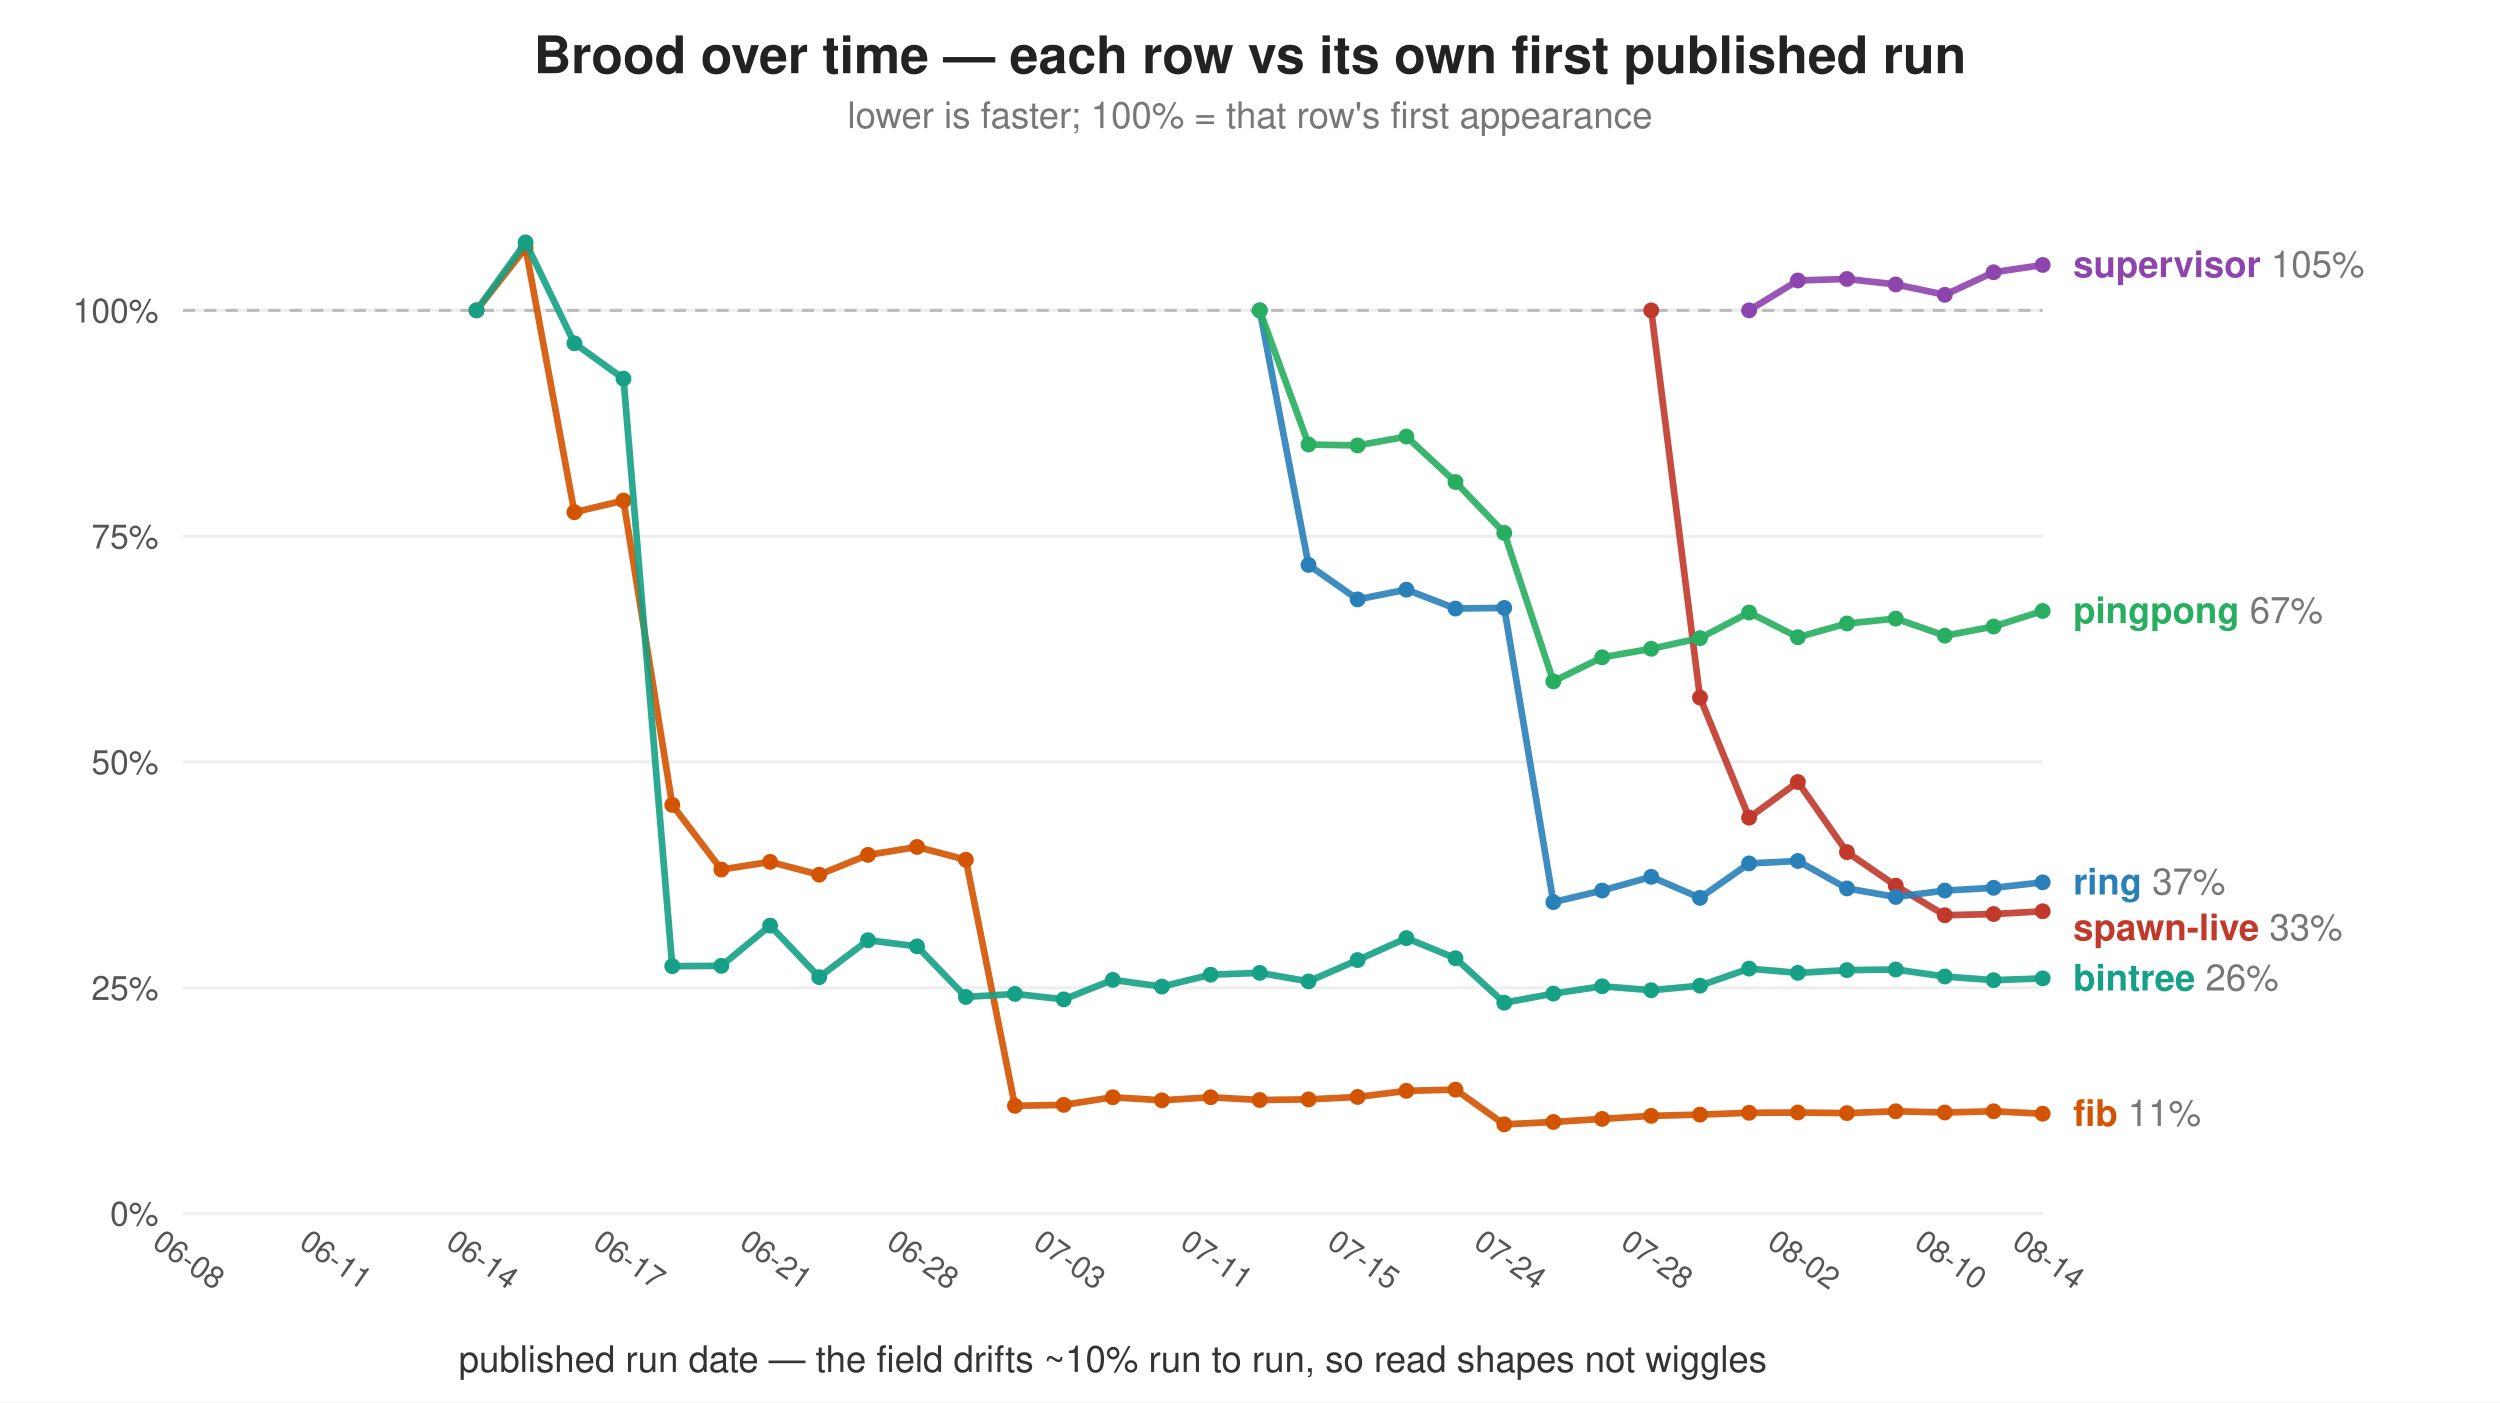
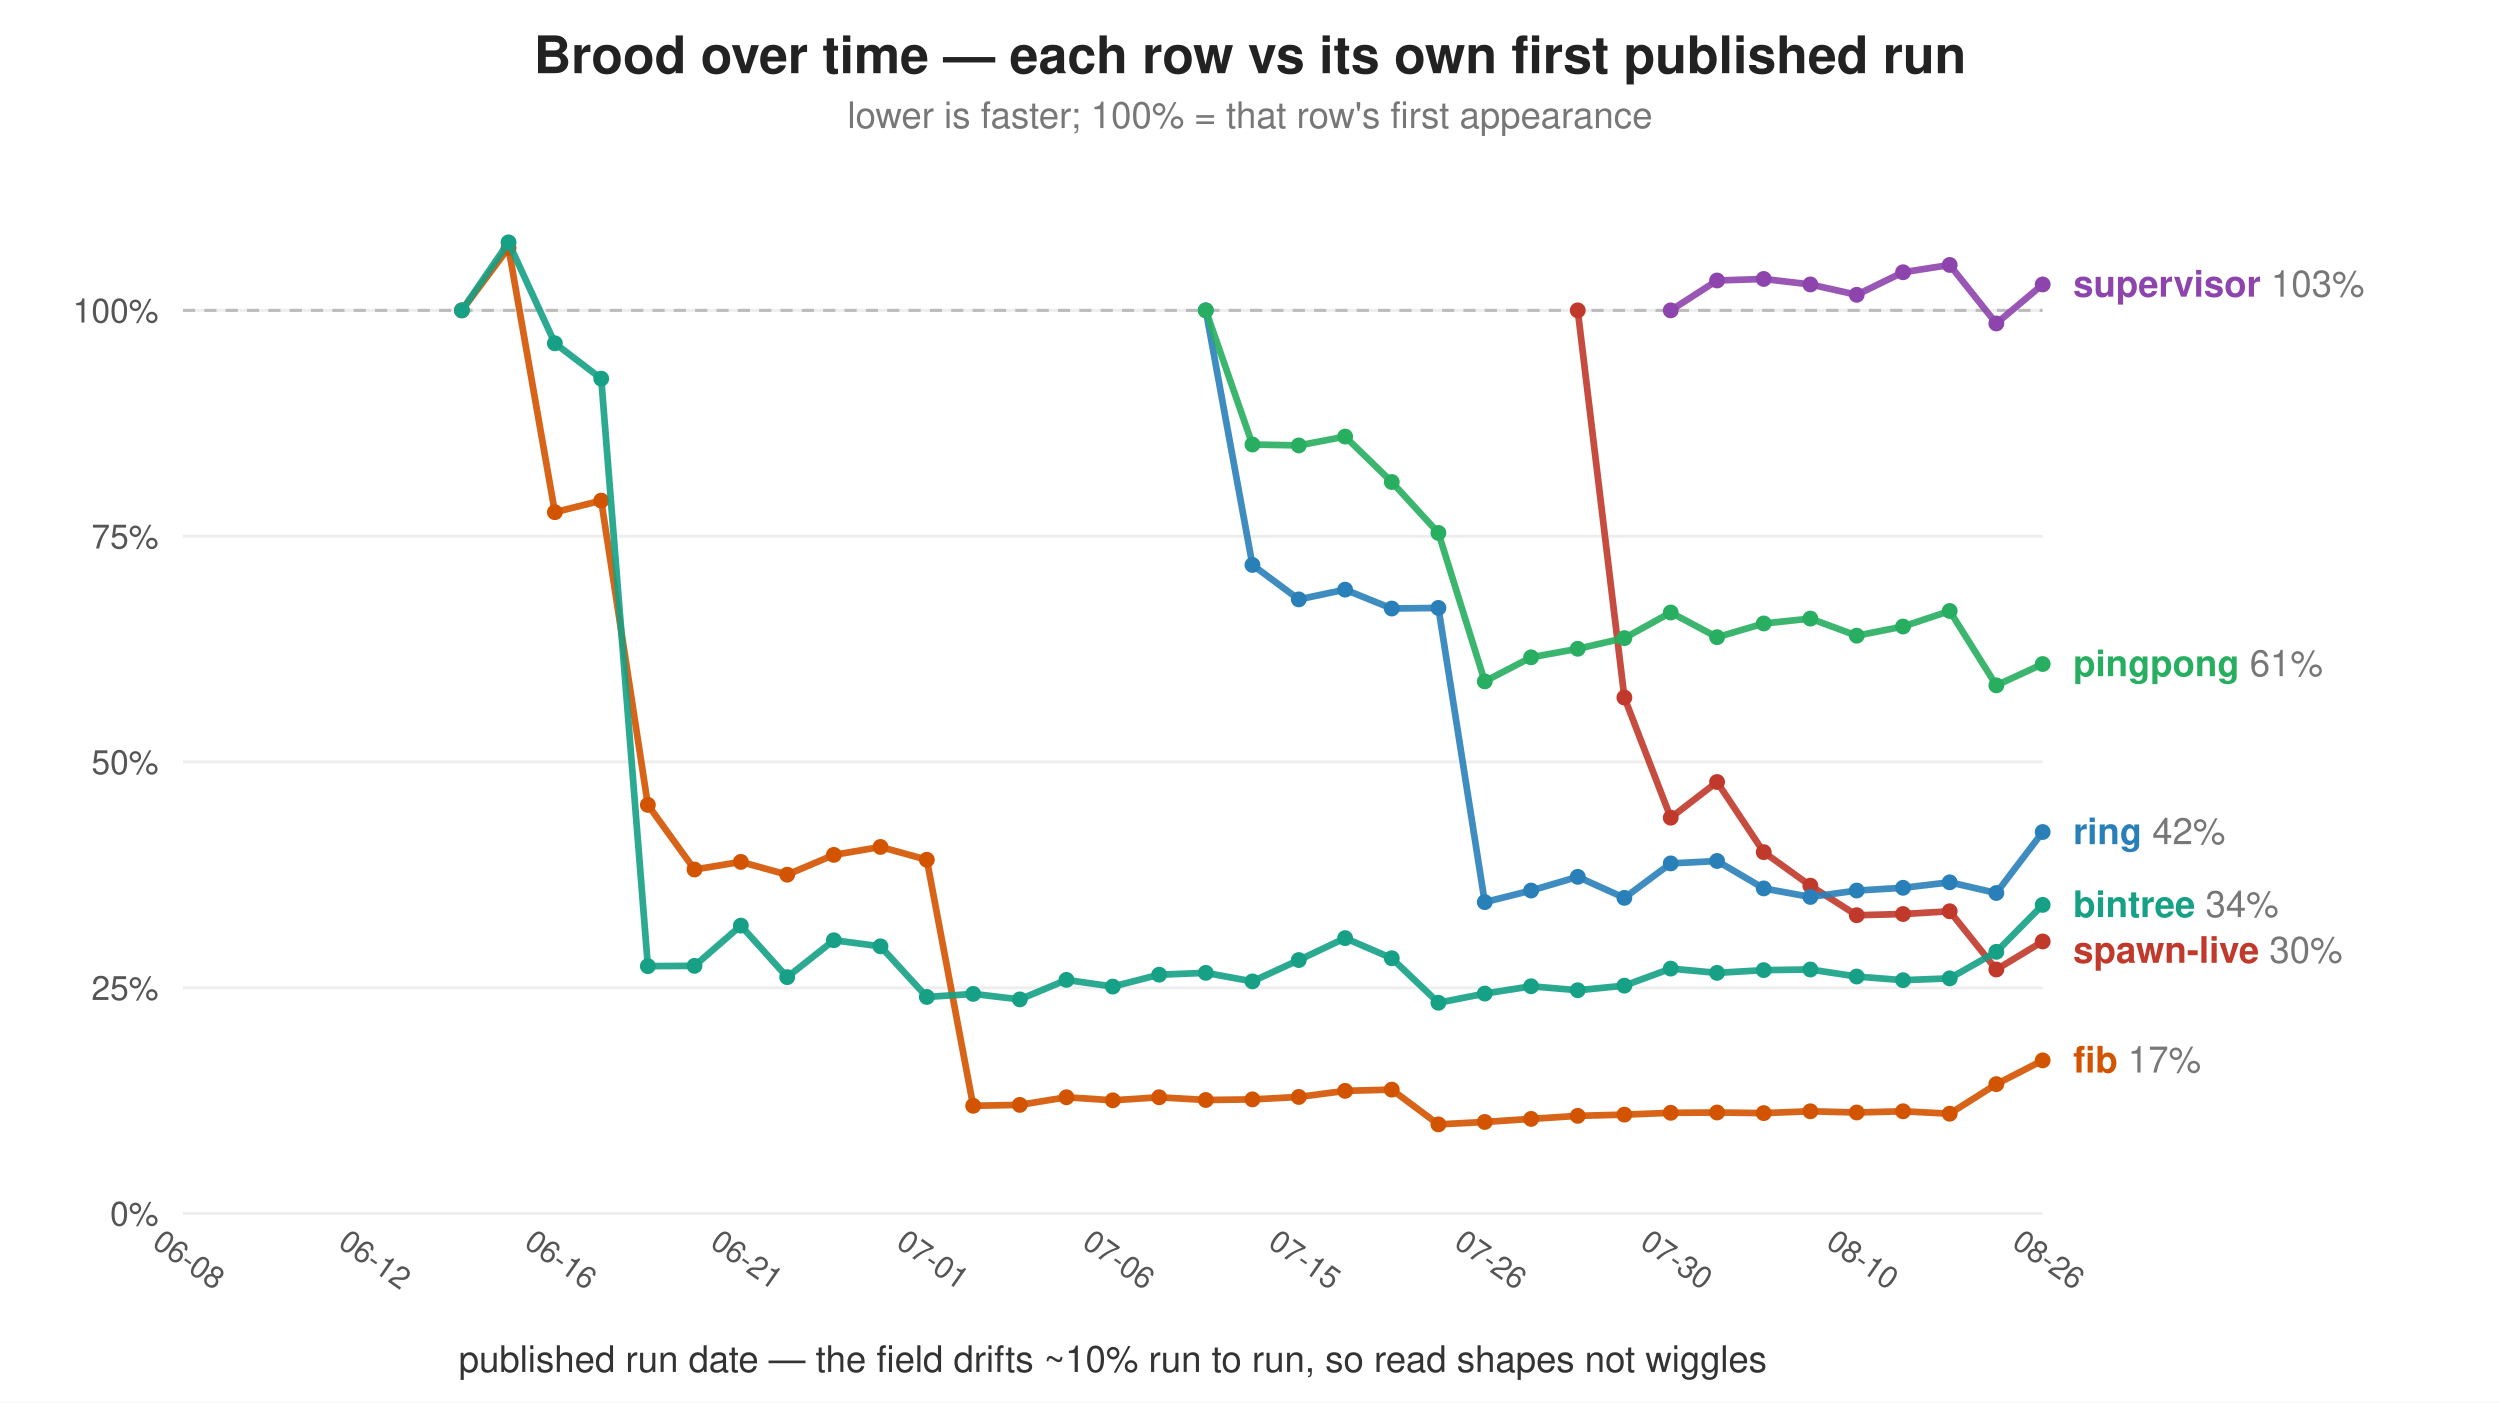
<svg xmlns="http://www.w3.org/2000/svg" width="820" height="460" viewBox="0 0 820 460" font-family="system-ui,Segoe UI,Helvetica,Arial,sans-serif">
  <rect width="820" height="460" fill="#ffffff" />
  <text x="410.0" y="24" text-anchor="middle" font-size="17" font-weight="700" fill="#222">Brood over time — each row vs its own first published run</text>
  <text x="410.0" y="42" text-anchor="middle" font-size="12" fill="#777">lower is faster; 100% = that row's first appearance</text>
  <line x1="60" y1="398.0" x2="670" y2="398.0" stroke="#eee" />
  <text x="52" y="402.0" text-anchor="end" font-size="11" fill="#555">0%</text>
  <line x1="60" y1="324.0" x2="670" y2="324.0" stroke="#eee" />
  <text x="52" y="328.0" text-anchor="end" font-size="11" fill="#555">25%</text>
  <line x1="60" y1="249.9" x2="670" y2="249.9" stroke="#eee" />
  <text x="52" y="253.9" text-anchor="end" font-size="11" fill="#555">50%</text>
  <line x1="60" y1="175.9" x2="670" y2="175.9" stroke="#eee" />
  <text x="52" y="179.9" text-anchor="end" font-size="11" fill="#555">75%</text>
  <line x1="60" y1="101.8" x2="670" y2="101.8" stroke="#eee" />
  <text x="52" y="105.8" text-anchor="end" font-size="11" fill="#555">100%</text>
  <line x1="60" y1="101.8" x2="670" y2="101.8" stroke="#bbb" stroke-dasharray="4,3" />
  <text x="60.0" y="416" text-anchor="middle" font-size="10" fill="#555" transform="rotate(35 60.0 416)">06-08</text>
-   <text x="108.2" y="416" text-anchor="middle" font-size="10" fill="#555" transform="rotate(35 108.2 416)">06-11</text>
-   <text x="156.3" y="416" text-anchor="middle" font-size="10" fill="#555" transform="rotate(35 156.3 416)">06-14</text>
-   <text x="204.5" y="416" text-anchor="middle" font-size="10" fill="#555" transform="rotate(35 204.5 416)">06-17</text>
-   <text x="252.6" y="416" text-anchor="middle" font-size="10" fill="#555" transform="rotate(35 252.6 416)">06-21</text>
-   <text x="300.8" y="416" text-anchor="middle" font-size="10" fill="#555" transform="rotate(35 300.8 416)">06-28</text>
-   <text x="348.9" y="416" text-anchor="middle" font-size="10" fill="#555" transform="rotate(35 348.9 416)">07-03</text>
-   <text x="397.1" y="416" text-anchor="middle" font-size="10" fill="#555" transform="rotate(35 397.1 416)">07-11</text>
-   <text x="445.3" y="416" text-anchor="middle" font-size="10" fill="#555" transform="rotate(35 445.3 416)">07-15</text>
-   <text x="493.4" y="416" text-anchor="middle" font-size="10" fill="#555" transform="rotate(35 493.4 416)">07-24</text>
-   <text x="541.6" y="416" text-anchor="middle" font-size="10" fill="#555" transform="rotate(35 541.6 416)">07-28</text>
-   <text x="589.7" y="416" text-anchor="middle" font-size="10" fill="#555" transform="rotate(35 589.7 416)">08-02</text>
-   <text x="637.9" y="416" text-anchor="middle" font-size="10" fill="#555" transform="rotate(35 637.9 416)">08-10</text>
-   <text x="670.0" y="416" text-anchor="middle" font-size="10" fill="#555" transform="rotate(35 670.0 416)">08-14</text>
-   <polyline fill="none" stroke="#c0392b" stroke-width="2.2" stroke-opacity="0.9" points="541.6,101.8 557.6,228.8 573.7,268.2 589.7,256.5 605.8,279.5 621.8,290.5 637.9,300.2 653.9,299.8 670.0,298.9" />
-   <circle cx="541.6" cy="101.8" r="2.6" fill="#c0392b" />
-   <circle cx="557.6" cy="228.8" r="2.6" fill="#c0392b" />
-   <circle cx="573.7" cy="268.2" r="2.6" fill="#c0392b" />
-   <circle cx="589.7" cy="256.5" r="2.6" fill="#c0392b" />
-   <circle cx="605.8" cy="279.5" r="2.6" fill="#c0392b" />
-   <circle cx="621.8" cy="290.5" r="2.6" fill="#c0392b" />
-   <circle cx="637.9" cy="300.2" r="2.6" fill="#c0392b" />
-   <circle cx="653.9" cy="299.8" r="2.6" fill="#c0392b" />
-   <circle cx="670.0" cy="298.9" r="2.6" fill="#c0392b" />
-   <polyline fill="none" stroke="#8e44ad" stroke-width="2.2" stroke-opacity="0.9" points="573.7,101.8 589.7,92.0 605.8,91.5 621.8,93.3 637.9,96.7 653.9,89.3 670.0,86.9" />
-   <circle cx="573.7" cy="101.8" r="2.6" fill="#8e44ad" />
-   <circle cx="589.7" cy="92.0" r="2.6" fill="#8e44ad" />
-   <circle cx="605.8" cy="91.5" r="2.6" fill="#8e44ad" />
-   <circle cx="621.8" cy="93.3" r="2.6" fill="#8e44ad" />
-   <circle cx="637.9" cy="96.7" r="2.6" fill="#8e44ad" />
-   <circle cx="653.9" cy="89.3" r="2.6" fill="#8e44ad" />
-   <circle cx="670.0" cy="86.9" r="2.6" fill="#8e44ad" />
-   <polyline fill="none" stroke="#2980b9" stroke-width="2.2" stroke-opacity="0.9" points="413.2,101.8 429.2,185.3 445.3,196.6 461.3,193.4 477.4,199.6 493.4,199.4 509.5,295.9 525.5,292.1 541.6,287.6 557.6,294.5 573.7,283.2 589.7,282.4 605.8,291.4 621.8,294.2 637.9,292.1 653.9,291.2 670.0,289.4" />
-   <circle cx="413.2" cy="101.8" r="2.6" fill="#2980b9" />
-   <circle cx="429.2" cy="185.3" r="2.6" fill="#2980b9" />
-   <circle cx="445.3" cy="196.6" r="2.6" fill="#2980b9" />
-   <circle cx="461.3" cy="193.4" r="2.6" fill="#2980b9" />
-   <circle cx="477.4" cy="199.6" r="2.6" fill="#2980b9" />
-   <circle cx="493.4" cy="199.4" r="2.6" fill="#2980b9" />
-   <circle cx="509.5" cy="295.9" r="2.6" fill="#2980b9" />
-   <circle cx="525.5" cy="292.1" r="2.6" fill="#2980b9" />
-   <circle cx="541.6" cy="287.6" r="2.6" fill="#2980b9" />
-   <circle cx="557.6" cy="294.5" r="2.6" fill="#2980b9" />
-   <circle cx="573.7" cy="283.2" r="2.6" fill="#2980b9" />
-   <circle cx="589.7" cy="282.4" r="2.6" fill="#2980b9" />
-   <circle cx="605.8" cy="291.4" r="2.6" fill="#2980b9" />
-   <circle cx="621.8" cy="294.2" r="2.6" fill="#2980b9" />
-   <circle cx="637.9" cy="292.1" r="2.6" fill="#2980b9" />
-   <circle cx="653.9" cy="291.2" r="2.6" fill="#2980b9" />
-   <circle cx="670.0" cy="289.4" r="2.6" fill="#2980b9" />
-   <polyline fill="none" stroke="#27ae60" stroke-width="2.2" stroke-opacity="0.9" points="413.2,101.8 429.2,145.8 445.3,146.1 461.3,143.2 477.4,158.1 493.4,174.8 509.5,223.5 525.5,215.6 541.6,212.8 557.6,209.3 573.7,200.9 589.7,209.0 605.8,204.5 621.8,202.9 637.9,208.5 653.9,205.5 670.0,200.4" />
-   <circle cx="413.2" cy="101.8" r="2.6" fill="#27ae60" />
-   <circle cx="429.2" cy="145.8" r="2.6" fill="#27ae60" />
-   <circle cx="445.3" cy="146.1" r="2.6" fill="#27ae60" />
-   <circle cx="461.3" cy="143.2" r="2.6" fill="#27ae60" />
-   <circle cx="477.4" cy="158.1" r="2.6" fill="#27ae60" />
-   <circle cx="493.4" cy="174.8" r="2.6" fill="#27ae60" />
-   <circle cx="509.5" cy="223.5" r="2.6" fill="#27ae60" />
-   <circle cx="525.5" cy="215.6" r="2.6" fill="#27ae60" />
-   <circle cx="541.6" cy="212.8" r="2.6" fill="#27ae60" />
-   <circle cx="557.6" cy="209.3" r="2.6" fill="#27ae60" />
-   <circle cx="573.7" cy="200.9" r="2.6" fill="#27ae60" />
-   <circle cx="589.7" cy="209.0" r="2.6" fill="#27ae60" />
-   <circle cx="605.8" cy="204.5" r="2.6" fill="#27ae60" />
-   <circle cx="621.8" cy="202.9" r="2.6" fill="#27ae60" />
-   <circle cx="637.9" cy="208.5" r="2.6" fill="#27ae60" />
-   <circle cx="653.9" cy="205.5" r="2.6" fill="#27ae60" />
-   <circle cx="670.0" cy="200.4" r="2.6" fill="#27ae60" />
-   <polyline fill="none" stroke="#d35400" stroke-width="2.2" stroke-opacity="0.9" points="156.3,101.8 172.4,81.3 188.4,168.0 204.5,164.2 220.5,264.0 236.6,285.2 252.6,282.7 268.7,286.9 284.7,280.4 300.8,277.8 316.8,282.0 332.9,362.7 348.9,362.4 365.0,359.9 381.1,360.9 397.1,359.9 413.2,360.8 429.2,360.6 445.3,359.8 461.3,357.8 477.4,357.4 493.4,368.8 509.5,368.0 525.5,367.0 541.6,366.0 557.6,365.6 573.7,365.0 589.7,364.9 605.8,365.1 621.8,364.5 637.9,364.9 653.9,364.5 670.0,365.3" />
-   <circle cx="156.3" cy="101.8" r="2.6" fill="#d35400" />
-   <circle cx="172.4" cy="81.3" r="2.6" fill="#d35400" />
-   <circle cx="188.4" cy="168.0" r="2.6" fill="#d35400" />
-   <circle cx="204.5" cy="164.2" r="2.6" fill="#d35400" />
-   <circle cx="220.5" cy="264.0" r="2.6" fill="#d35400" />
-   <circle cx="236.6" cy="285.2" r="2.6" fill="#d35400" />
-   <circle cx="252.6" cy="282.7" r="2.6" fill="#d35400" />
-   <circle cx="268.7" cy="286.9" r="2.6" fill="#d35400" />
-   <circle cx="284.7" cy="280.4" r="2.6" fill="#d35400" />
-   <circle cx="300.8" cy="277.8" r="2.6" fill="#d35400" />
-   <circle cx="316.8" cy="282.0" r="2.6" fill="#d35400" />
-   <circle cx="332.9" cy="362.7" r="2.6" fill="#d35400" />
-   <circle cx="348.9" cy="362.4" r="2.6" fill="#d35400" />
-   <circle cx="365.0" cy="359.9" r="2.6" fill="#d35400" />
-   <circle cx="381.1" cy="360.9" r="2.6" fill="#d35400" />
-   <circle cx="397.1" cy="359.9" r="2.6" fill="#d35400" />
-   <circle cx="413.2" cy="360.8" r="2.6" fill="#d35400" />
-   <circle cx="429.2" cy="360.6" r="2.6" fill="#d35400" />
-   <circle cx="445.3" cy="359.8" r="2.6" fill="#d35400" />
-   <circle cx="461.3" cy="357.8" r="2.6" fill="#d35400" />
-   <circle cx="477.4" cy="357.4" r="2.6" fill="#d35400" />
-   <circle cx="493.4" cy="368.8" r="2.6" fill="#d35400" />
-   <circle cx="509.5" cy="368.0" r="2.6" fill="#d35400" />
-   <circle cx="525.5" cy="367.0" r="2.6" fill="#d35400" />
-   <circle cx="541.6" cy="366.0" r="2.6" fill="#d35400" />
-   <circle cx="557.6" cy="365.6" r="2.6" fill="#d35400" />
-   <circle cx="573.7" cy="365.0" r="2.6" fill="#d35400" />
-   <circle cx="589.7" cy="364.9" r="2.6" fill="#d35400" />
-   <circle cx="605.8" cy="365.1" r="2.6" fill="#d35400" />
-   <circle cx="621.8" cy="364.5" r="2.6" fill="#d35400" />
-   <circle cx="637.9" cy="364.9" r="2.6" fill="#d35400" />
-   <circle cx="653.9" cy="364.5" r="2.6" fill="#d35400" />
-   <circle cx="670.0" cy="365.3" r="2.6" fill="#d35400" />
-   <polyline fill="none" stroke="#16a085" stroke-width="2.2" stroke-opacity="0.9" points="156.3,101.8 172.4,79.5 188.4,112.6 204.5,124.2 220.5,316.9 236.6,316.8 252.6,303.6 268.7,320.5 284.7,308.4 300.8,310.4 316.8,327.0 332.9,326.0 348.9,327.8 365.0,321.4 381.1,323.6 397.1,319.7 413.2,319.1 429.2,321.9 445.3,314.9 461.3,307.7 477.4,314.3 493.4,328.9 509.5,325.9 525.5,323.5 541.6,324.8 557.6,323.3 573.7,317.7 589.7,319.1 605.8,318.2 621.8,318.0 637.9,320.3 653.9,321.5 670.0,320.9" />
-   <circle cx="156.3" cy="101.8" r="2.6" fill="#16a085" />
-   <circle cx="172.4" cy="79.5" r="2.6" fill="#16a085" />
-   <circle cx="188.4" cy="112.6" r="2.6" fill="#16a085" />
-   <circle cx="204.5" cy="124.2" r="2.6" fill="#16a085" />
-   <circle cx="220.5" cy="316.9" r="2.6" fill="#16a085" />
-   <circle cx="236.6" cy="316.8" r="2.6" fill="#16a085" />
-   <circle cx="252.6" cy="303.6" r="2.6" fill="#16a085" />
-   <circle cx="268.7" cy="320.5" r="2.6" fill="#16a085" />
-   <circle cx="284.7" cy="308.4" r="2.6" fill="#16a085" />
-   <circle cx="300.8" cy="310.4" r="2.6" fill="#16a085" />
-   <circle cx="316.8" cy="327.0" r="2.6" fill="#16a085" />
-   <circle cx="332.9" cy="326.0" r="2.6" fill="#16a085" />
-   <circle cx="348.9" cy="327.8" r="2.6" fill="#16a085" />
-   <circle cx="365.0" cy="321.4" r="2.6" fill="#16a085" />
-   <circle cx="381.1" cy="323.6" r="2.6" fill="#16a085" />
-   <circle cx="397.1" cy="319.7" r="2.6" fill="#16a085" />
-   <circle cx="413.2" cy="319.1" r="2.6" fill="#16a085" />
-   <circle cx="429.2" cy="321.9" r="2.6" fill="#16a085" />
-   <circle cx="445.3" cy="314.9" r="2.6" fill="#16a085" />
-   <circle cx="461.3" cy="307.7" r="2.6" fill="#16a085" />
-   <circle cx="477.4" cy="314.3" r="2.6" fill="#16a085" />
-   <circle cx="493.4" cy="328.9" r="2.6" fill="#16a085" />
-   <circle cx="509.5" cy="325.9" r="2.6" fill="#16a085" />
-   <circle cx="525.5" cy="323.5" r="2.6" fill="#16a085" />
-   <circle cx="541.6" cy="324.8" r="2.6" fill="#16a085" />
-   <circle cx="557.6" cy="323.3" r="2.6" fill="#16a085" />
-   <circle cx="573.7" cy="317.7" r="2.6" fill="#16a085" />
-   <circle cx="589.7" cy="319.1" r="2.6" fill="#16a085" />
-   <circle cx="605.8" cy="318.2" r="2.6" fill="#16a085" />
-   <circle cx="621.8" cy="318.0" r="2.6" fill="#16a085" />
-   <circle cx="637.9" cy="320.3" r="2.6" fill="#16a085" />
-   <circle cx="653.9" cy="321.5" r="2.6" fill="#16a085" />
-   <circle cx="670.0" cy="320.9" r="2.6" fill="#16a085" />
-   <text x="680" y="90.9" font-size="12" font-weight="600" fill="#8e44ad">supervisor <tspan font-weight="400" fill="#777">105%</tspan>
+   <text x="121.0" y="416" text-anchor="middle" font-size="10" fill="#555" transform="rotate(35 121.0 416)">06-12</text>
+   <text x="182.0" y="416" text-anchor="middle" font-size="10" fill="#555" transform="rotate(35 182.0 416)">06-16</text>
+   <text x="243.0" y="416" text-anchor="middle" font-size="10" fill="#555" transform="rotate(35 243.0 416)">06-21</text>
+   <text x="304.0" y="416" text-anchor="middle" font-size="10" fill="#555" transform="rotate(35 304.0 416)">07-01</text>
+   <text x="365.0" y="416" text-anchor="middle" font-size="10" fill="#555" transform="rotate(35 365.0 416)">07-06</text>
+   <text x="426.0" y="416" text-anchor="middle" font-size="10" fill="#555" transform="rotate(35 426.0 416)">07-15</text>
+   <text x="487.0" y="416" text-anchor="middle" font-size="10" fill="#555" transform="rotate(35 487.0 416)">07-26</text>
+   <text x="548.0" y="416" text-anchor="middle" font-size="10" fill="#555" transform="rotate(35 548.0 416)">07-30</text>
+   <text x="609.0" y="416" text-anchor="middle" font-size="10" fill="#555" transform="rotate(35 609.0 416)">08-10</text>
+   <text x="670.0" y="416" text-anchor="middle" font-size="10" fill="#555" transform="rotate(35 670.0 416)">08-26</text>
+   <polyline fill="none" stroke="#c0392b" stroke-width="2.2" stroke-opacity="0.9" points="517.5,101.8 532.8,228.8 548.0,268.2 563.2,256.5 578.5,279.5 593.8,290.5 609.0,300.2 624.2,299.8 639.5,298.9 654.8,318.0 670.0,308.8" />
+   <circle cx="517.5" cy="101.8" r="2.6" fill="#c0392b" />
+   <circle cx="532.8" cy="228.8" r="2.6" fill="#c0392b" />
+   <circle cx="548.0" cy="268.2" r="2.6" fill="#c0392b" />
+   <circle cx="563.2" cy="256.5" r="2.6" fill="#c0392b" />
+   <circle cx="578.5" cy="279.5" r="2.6" fill="#c0392b" />
+   <circle cx="593.8" cy="290.5" r="2.6" fill="#c0392b" />
+   <circle cx="609.0" cy="300.2" r="2.6" fill="#c0392b" />
+   <circle cx="624.2" cy="299.8" r="2.6" fill="#c0392b" />
+   <circle cx="639.5" cy="298.9" r="2.6" fill="#c0392b" />
+   <circle cx="654.8" cy="318.0" r="2.6" fill="#c0392b" />
+   <circle cx="670.0" cy="308.8" r="2.6" fill="#c0392b" />
+   <polyline fill="none" stroke="#8e44ad" stroke-width="2.2" stroke-opacity="0.9" points="548.0,101.8 563.2,92.0 578.5,91.5 593.8,93.3 609.0,96.7 624.2,89.3 639.5,86.9 654.8,106.1 670.0,93.3" />
+   <circle cx="548.0" cy="101.8" r="2.6" fill="#8e44ad" />
+   <circle cx="563.2" cy="92.0" r="2.6" fill="#8e44ad" />
+   <circle cx="578.5" cy="91.5" r="2.6" fill="#8e44ad" />
+   <circle cx="593.8" cy="93.3" r="2.6" fill="#8e44ad" />
+   <circle cx="609.0" cy="96.7" r="2.6" fill="#8e44ad" />
+   <circle cx="624.2" cy="89.3" r="2.6" fill="#8e44ad" />
+   <circle cx="639.5" cy="86.9" r="2.6" fill="#8e44ad" />
+   <circle cx="654.8" cy="106.1" r="2.6" fill="#8e44ad" />
+   <circle cx="670.0" cy="93.3" r="2.6" fill="#8e44ad" />
+   <polyline fill="none" stroke="#2980b9" stroke-width="2.2" stroke-opacity="0.9" points="395.5,101.8 410.8,185.3 426.0,196.6 441.2,193.4 456.5,199.6 471.8,199.4 487.0,295.9 502.2,292.1 517.5,287.6 532.8,294.5 548.0,283.2 563.2,282.4 578.5,291.4 593.8,294.2 609.0,292.1 624.2,291.2 639.5,289.4 654.8,292.9 670.0,272.9" />
+   <circle cx="395.5" cy="101.8" r="2.6" fill="#2980b9" />
+   <circle cx="410.8" cy="185.3" r="2.6" fill="#2980b9" />
+   <circle cx="426.0" cy="196.6" r="2.6" fill="#2980b9" />
+   <circle cx="441.2" cy="193.4" r="2.6" fill="#2980b9" />
+   <circle cx="456.5" cy="199.6" r="2.6" fill="#2980b9" />
+   <circle cx="471.8" cy="199.4" r="2.6" fill="#2980b9" />
+   <circle cx="487.0" cy="295.9" r="2.6" fill="#2980b9" />
+   <circle cx="502.2" cy="292.1" r="2.6" fill="#2980b9" />
+   <circle cx="517.5" cy="287.6" r="2.6" fill="#2980b9" />
+   <circle cx="532.8" cy="294.5" r="2.6" fill="#2980b9" />
+   <circle cx="548.0" cy="283.2" r="2.6" fill="#2980b9" />
+   <circle cx="563.2" cy="282.4" r="2.6" fill="#2980b9" />
+   <circle cx="578.5" cy="291.4" r="2.6" fill="#2980b9" />
+   <circle cx="593.8" cy="294.2" r="2.6" fill="#2980b9" />
+   <circle cx="609.0" cy="292.1" r="2.6" fill="#2980b9" />
+   <circle cx="624.2" cy="291.2" r="2.6" fill="#2980b9" />
+   <circle cx="639.5" cy="289.4" r="2.6" fill="#2980b9" />
+   <circle cx="654.8" cy="292.9" r="2.6" fill="#2980b9" />
+   <circle cx="670.0" cy="272.9" r="2.6" fill="#2980b9" />
+   <polyline fill="none" stroke="#27ae60" stroke-width="2.2" stroke-opacity="0.9" points="395.5,101.8 410.8,145.8 426.0,146.1 441.2,143.2 456.5,158.1 471.8,174.8 487.0,223.5 502.2,215.6 517.5,212.8 532.8,209.3 548.0,200.9 563.2,209.0 578.5,204.5 593.8,202.9 609.0,208.5 624.2,205.5 639.5,200.4 654.8,224.8 670.0,217.8" />
+   <circle cx="395.5" cy="101.8" r="2.6" fill="#27ae60" />
+   <circle cx="410.8" cy="145.8" r="2.6" fill="#27ae60" />
+   <circle cx="426.0" cy="146.1" r="2.6" fill="#27ae60" />
+   <circle cx="441.2" cy="143.2" r="2.6" fill="#27ae60" />
+   <circle cx="456.5" cy="158.1" r="2.6" fill="#27ae60" />
+   <circle cx="471.8" cy="174.8" r="2.6" fill="#27ae60" />
+   <circle cx="487.0" cy="223.5" r="2.6" fill="#27ae60" />
+   <circle cx="502.2" cy="215.6" r="2.6" fill="#27ae60" />
+   <circle cx="517.5" cy="212.8" r="2.6" fill="#27ae60" />
+   <circle cx="532.8" cy="209.3" r="2.6" fill="#27ae60" />
+   <circle cx="548.0" cy="200.9" r="2.6" fill="#27ae60" />
+   <circle cx="563.2" cy="209.0" r="2.6" fill="#27ae60" />
+   <circle cx="578.5" cy="204.5" r="2.6" fill="#27ae60" />
+   <circle cx="593.8" cy="202.9" r="2.6" fill="#27ae60" />
+   <circle cx="609.0" cy="208.5" r="2.6" fill="#27ae60" />
+   <circle cx="624.2" cy="205.5" r="2.6" fill="#27ae60" />
+   <circle cx="639.5" cy="200.4" r="2.6" fill="#27ae60" />
+   <circle cx="654.8" cy="224.8" r="2.6" fill="#27ae60" />
+   <circle cx="670.0" cy="217.8" r="2.6" fill="#27ae60" />
+   <polyline fill="none" stroke="#d35400" stroke-width="2.2" stroke-opacity="0.9" points="151.5,101.8 166.8,81.3 182.0,168.0 197.2,164.2 212.5,264.0 227.8,285.2 243.0,282.7 258.2,286.9 273.5,280.4 288.8,277.8 304.0,282.0 319.2,362.7 334.5,362.4 349.8,359.9 365.0,360.9 380.2,359.9 395.5,360.8 410.8,360.6 426.0,359.8 441.2,357.8 456.5,357.4 471.8,368.8 487.0,368.0 502.2,367.0 517.5,366.0 532.8,365.6 548.0,365.0 563.2,364.9 578.5,365.1 593.8,364.5 609.0,364.9 624.2,364.5 639.5,365.3 654.8,355.6 670.0,347.8" />
+   <circle cx="151.5" cy="101.8" r="2.6" fill="#d35400" />
+   <circle cx="166.8" cy="81.3" r="2.6" fill="#d35400" />
+   <circle cx="182.0" cy="168.0" r="2.6" fill="#d35400" />
+   <circle cx="197.2" cy="164.2" r="2.6" fill="#d35400" />
+   <circle cx="212.5" cy="264.0" r="2.6" fill="#d35400" />
+   <circle cx="227.8" cy="285.2" r="2.6" fill="#d35400" />
+   <circle cx="243.0" cy="282.7" r="2.6" fill="#d35400" />
+   <circle cx="258.2" cy="286.9" r="2.6" fill="#d35400" />
+   <circle cx="273.5" cy="280.4" r="2.6" fill="#d35400" />
+   <circle cx="288.8" cy="277.8" r="2.6" fill="#d35400" />
+   <circle cx="304.0" cy="282.0" r="2.6" fill="#d35400" />
+   <circle cx="319.2" cy="362.7" r="2.6" fill="#d35400" />
+   <circle cx="334.5" cy="362.4" r="2.6" fill="#d35400" />
+   <circle cx="349.8" cy="359.9" r="2.6" fill="#d35400" />
+   <circle cx="365.0" cy="360.9" r="2.6" fill="#d35400" />
+   <circle cx="380.2" cy="359.9" r="2.6" fill="#d35400" />
+   <circle cx="395.5" cy="360.8" r="2.6" fill="#d35400" />
+   <circle cx="410.8" cy="360.6" r="2.6" fill="#d35400" />
+   <circle cx="426.0" cy="359.8" r="2.6" fill="#d35400" />
+   <circle cx="441.2" cy="357.8" r="2.6" fill="#d35400" />
+   <circle cx="456.5" cy="357.4" r="2.6" fill="#d35400" />
+   <circle cx="471.8" cy="368.8" r="2.6" fill="#d35400" />
+   <circle cx="487.0" cy="368.0" r="2.6" fill="#d35400" />
+   <circle cx="502.2" cy="367.0" r="2.6" fill="#d35400" />
+   <circle cx="517.5" cy="366.0" r="2.6" fill="#d35400" />
+   <circle cx="532.8" cy="365.6" r="2.6" fill="#d35400" />
+   <circle cx="548.0" cy="365.0" r="2.6" fill="#d35400" />
+   <circle cx="563.2" cy="364.9" r="2.6" fill="#d35400" />
+   <circle cx="578.5" cy="365.1" r="2.6" fill="#d35400" />
+   <circle cx="593.8" cy="364.5" r="2.6" fill="#d35400" />
+   <circle cx="609.0" cy="364.9" r="2.6" fill="#d35400" />
+   <circle cx="624.2" cy="364.5" r="2.6" fill="#d35400" />
+   <circle cx="639.5" cy="365.3" r="2.6" fill="#d35400" />
+   <circle cx="654.8" cy="355.6" r="2.6" fill="#d35400" />
+   <circle cx="670.0" cy="347.8" r="2.6" fill="#d35400" />
+   <polyline fill="none" stroke="#16a085" stroke-width="2.2" stroke-opacity="0.9" points="151.5,101.8 166.8,79.5 182.0,112.6 197.2,124.2 212.5,316.9 227.8,316.8 243.0,303.6 258.2,320.5 273.5,308.4 288.8,310.4 304.0,327.0 319.2,326.0 334.5,327.8 349.8,321.4 365.0,323.6 380.2,319.7 395.5,319.1 410.8,321.9 426.0,314.9 441.2,307.7 456.5,314.3 471.8,328.9 487.0,325.9 502.2,323.5 517.5,324.8 532.8,323.3 548.0,317.7 563.2,319.1 578.5,318.2 593.8,318.0 609.0,320.3 624.2,321.5 639.5,320.9 654.8,312.2 670.0,296.8" />
+   <circle cx="151.5" cy="101.8" r="2.6" fill="#16a085" />
+   <circle cx="166.8" cy="79.5" r="2.6" fill="#16a085" />
+   <circle cx="182.0" cy="112.6" r="2.6" fill="#16a085" />
+   <circle cx="197.2" cy="124.2" r="2.6" fill="#16a085" />
+   <circle cx="212.5" cy="316.9" r="2.6" fill="#16a085" />
+   <circle cx="227.8" cy="316.8" r="2.6" fill="#16a085" />
+   <circle cx="243.0" cy="303.6" r="2.6" fill="#16a085" />
+   <circle cx="258.2" cy="320.5" r="2.6" fill="#16a085" />
+   <circle cx="273.5" cy="308.4" r="2.6" fill="#16a085" />
+   <circle cx="288.8" cy="310.4" r="2.6" fill="#16a085" />
+   <circle cx="304.0" cy="327.0" r="2.6" fill="#16a085" />
+   <circle cx="319.2" cy="326.0" r="2.6" fill="#16a085" />
+   <circle cx="334.5" cy="327.8" r="2.6" fill="#16a085" />
+   <circle cx="349.8" cy="321.4" r="2.6" fill="#16a085" />
+   <circle cx="365.0" cy="323.6" r="2.6" fill="#16a085" />
+   <circle cx="380.2" cy="319.7" r="2.6" fill="#16a085" />
+   <circle cx="395.5" cy="319.1" r="2.6" fill="#16a085" />
+   <circle cx="410.8" cy="321.9" r="2.6" fill="#16a085" />
+   <circle cx="426.0" cy="314.9" r="2.6" fill="#16a085" />
+   <circle cx="441.2" cy="307.7" r="2.6" fill="#16a085" />
+   <circle cx="456.5" cy="314.3" r="2.6" fill="#16a085" />
+   <circle cx="471.8" cy="328.9" r="2.6" fill="#16a085" />
+   <circle cx="487.0" cy="325.9" r="2.6" fill="#16a085" />
+   <circle cx="502.2" cy="323.5" r="2.6" fill="#16a085" />
+   <circle cx="517.5" cy="324.8" r="2.6" fill="#16a085" />
+   <circle cx="532.8" cy="323.3" r="2.6" fill="#16a085" />
+   <circle cx="548.0" cy="317.7" r="2.6" fill="#16a085" />
+   <circle cx="563.2" cy="319.1" r="2.6" fill="#16a085" />
+   <circle cx="578.5" cy="318.2" r="2.6" fill="#16a085" />
+   <circle cx="593.8" cy="318.0" r="2.6" fill="#16a085" />
+   <circle cx="609.0" cy="320.3" r="2.6" fill="#16a085" />
+   <circle cx="624.2" cy="321.5" r="2.6" fill="#16a085" />
+   <circle cx="639.5" cy="320.9" r="2.6" fill="#16a085" />
+   <circle cx="654.8" cy="312.2" r="2.6" fill="#16a085" />
+   <circle cx="670.0" cy="296.8" r="2.6" fill="#16a085" />
+   <text x="680" y="97.3" font-size="12" font-weight="600" fill="#8e44ad">supervisor <tspan font-weight="400" fill="#777">103%</tspan>
  </text>
-   <text x="680" y="204.4" font-size="12" font-weight="600" fill="#27ae60">pingpong <tspan font-weight="400" fill="#777">67%</tspan>
+   <text x="680" y="221.8" font-size="12" font-weight="600" fill="#27ae60">pingpong <tspan font-weight="400" fill="#777">61%</tspan>
  </text>
-   <text x="680" y="293.4" font-size="12" font-weight="600" fill="#2980b9">ring <tspan font-weight="400" fill="#777">37%</tspan>
+   <text x="680" y="276.9" font-size="12" font-weight="600" fill="#2980b9">ring <tspan font-weight="400" fill="#777">42%</tspan>
  </text>
-   <text x="680" y="308.4" font-size="12" font-weight="600" fill="#c0392b">spawn-live <tspan font-weight="400" fill="#777">33%</tspan>
+   <text x="680" y="300.8" font-size="12" font-weight="600" fill="#16a085">bintree <tspan font-weight="400" fill="#777">34%</tspan>
  </text>
-   <text x="680" y="324.9" font-size="12" font-weight="600" fill="#16a085">bintree <tspan font-weight="400" fill="#777">26%</tspan>
+   <text x="680" y="315.8" font-size="12" font-weight="600" fill="#c0392b">spawn-live <tspan font-weight="400" fill="#777">30%</tspan>
  </text>
-   <text x="680" y="369.3" font-size="12" font-weight="600" fill="#d35400">fib <tspan font-weight="400" fill="#777">11%</tspan>
+   <text x="680" y="351.8" font-size="12" font-weight="600" fill="#d35400">fib <tspan font-weight="400" fill="#777">17%</tspan>
  </text>
  <text x="365.0" y="450" text-anchor="middle" font-size="12" fill="#333">published run date — the field drifts ~10% run to run, so read shapes not wiggles</text>
</svg>
